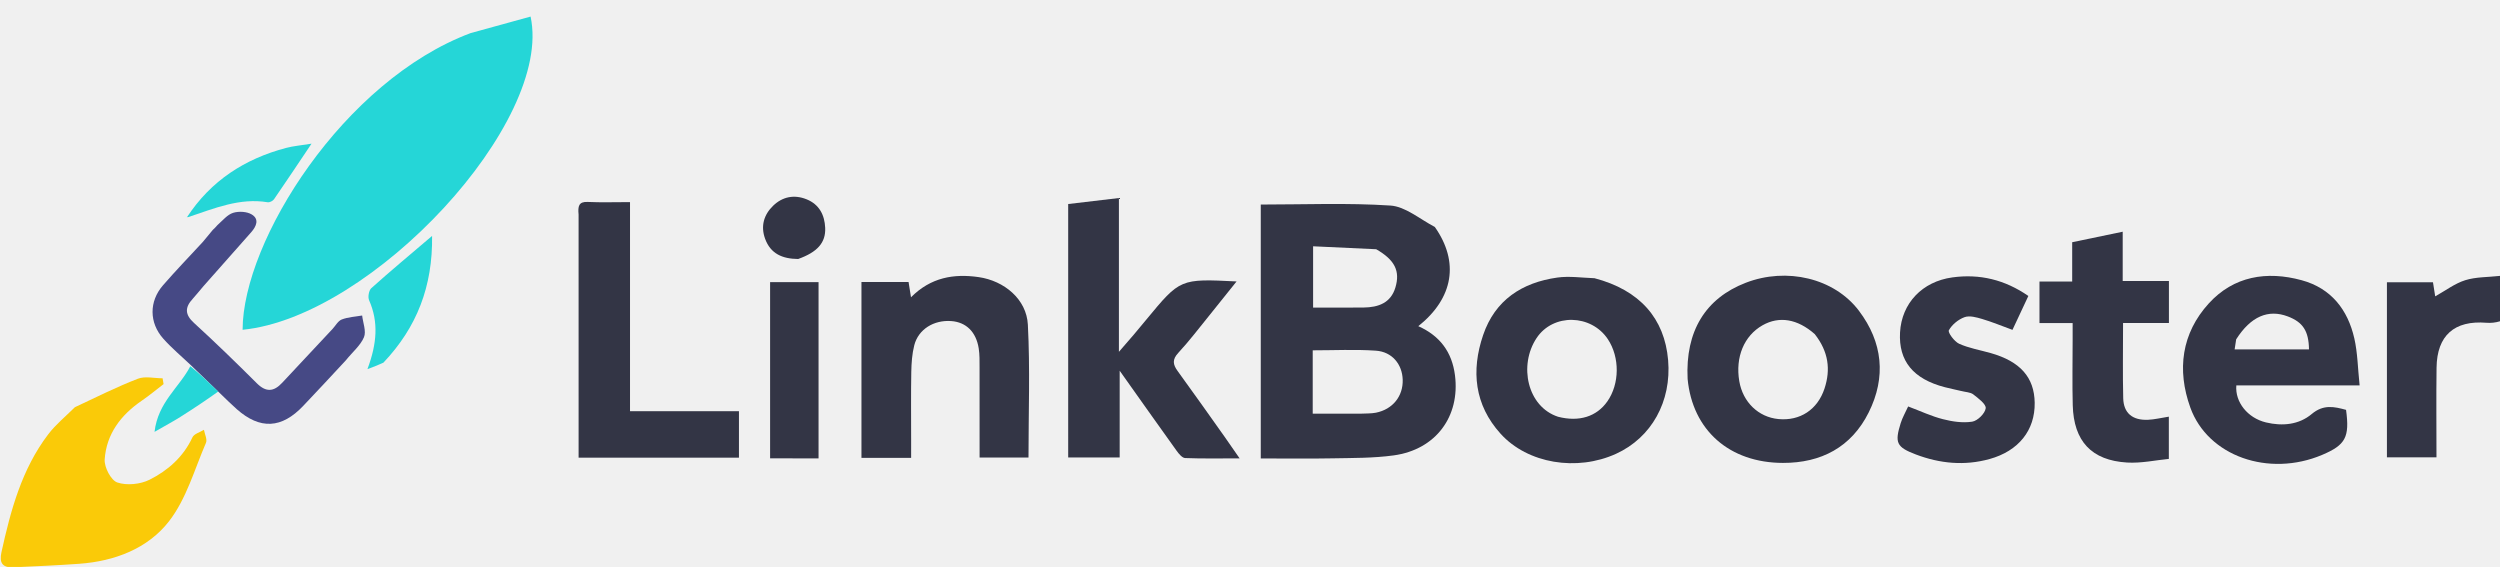
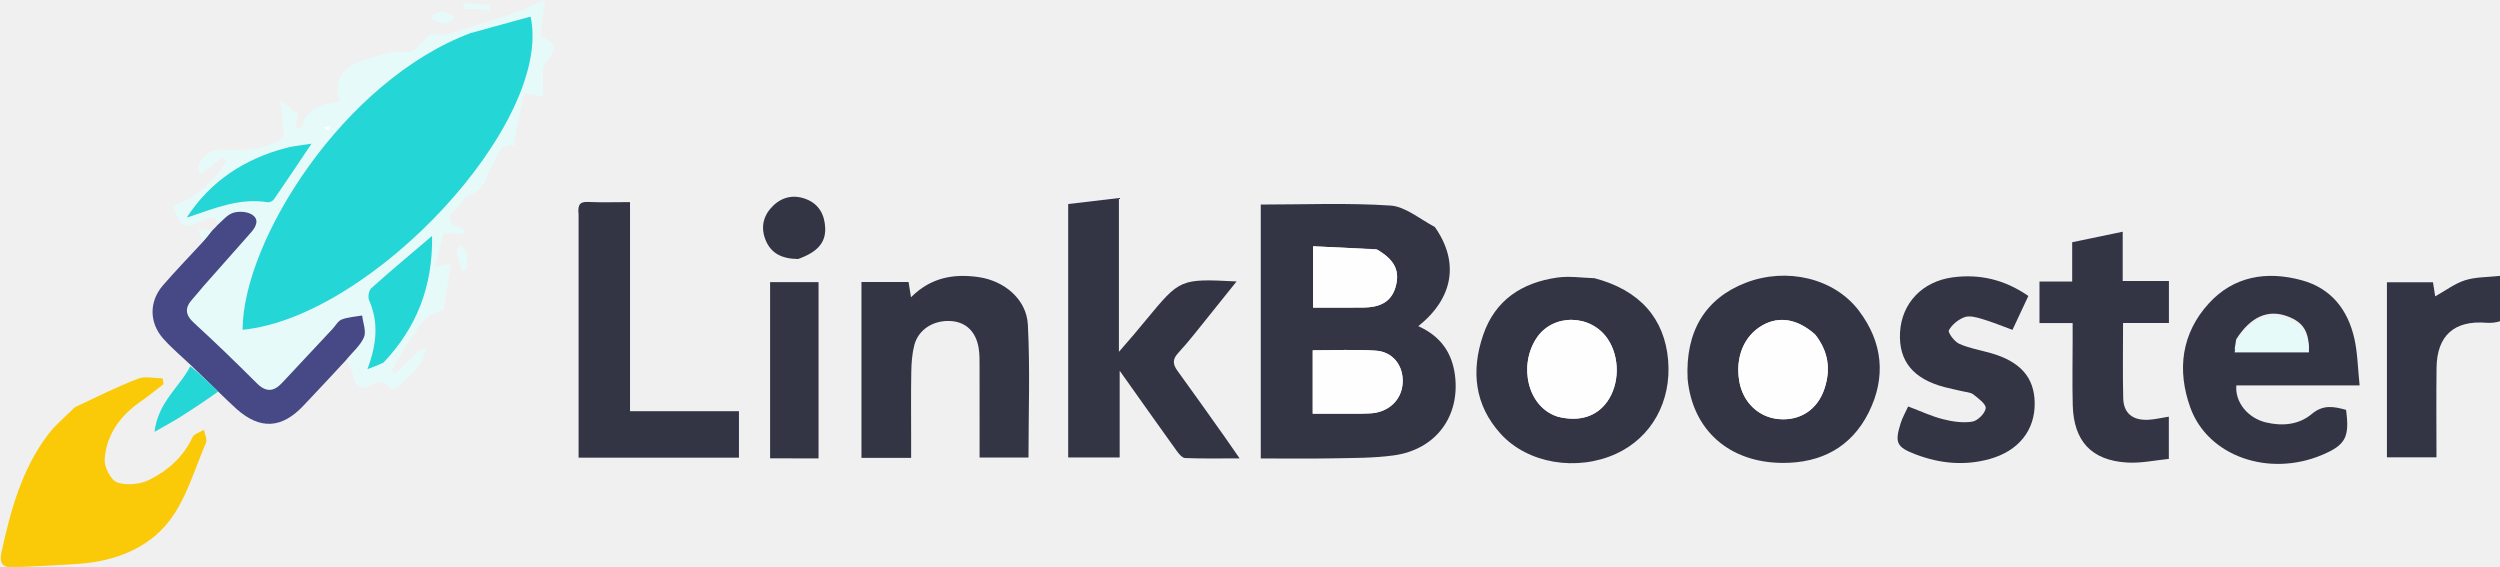
<svg xmlns="http://www.w3.org/2000/svg" width="829" height="188" viewBox="0 0 829 188" fill="none">
  <g clip-path="url(#clip0_333_8482)">
    <path d="M475.788 75.261C483.958 86.871 481.985 98.852 470.313 108.158C477.47 111.355 481.482 116.724 482.469 124.43C484.213 138.048 476.149 149.074 462.182 151.005C455.458 151.934 448.578 151.853 441.764 151.987C433.961 152.14 426.152 152.022 418.07 152.022C418.07 123.609 418.07 95.517 418.07 67.829C432.499 67.829 446.823 67.225 461.047 68.158C466.011 68.483 470.726 72.6 475.788 75.261ZM451.313 137.17C452.966 137.074 454.658 137.17 456.265 136.848C461.829 135.733 465.297 131.379 465.136 125.929C464.985 120.803 461.641 116.651 456.225 116.281C449.35 115.811 442.418 116.167 435.297 116.167C435.297 123.266 435.297 129.966 435.297 137.17C440.495 137.17 445.428 137.17 451.313 137.17ZM456.346 82.647C449.442 82.324 442.539 82.002 435.424 81.669C435.424 88.866 435.424 95.25 435.424 101.991C441.262 101.991 446.733 102.044 452.201 101.975C457.034 101.914 461.185 100.479 462.719 95.321C464.332 89.899 462.552 86.205 456.346 82.647Z" fill="#333545" />
+     <path d="M72.199 74.397C71.633 70.961 69.464 72.276 67.709 73.004C60.567 75.965 60.581 76 57.239 68.358C65.059 65.473 70.91 60.286 75.127 53.319C74.83 52.922 74.533 52.526 74.236 52.129C71.545 53.986 68.854 55.843 66.145 57.712C64.628 53.873 68.929 49.365 73.404 49.633C80.758 50.073 88.032 49.802 94.211 45.575C93.859 41.808 93.52 38.18 93.078 33.445C95.626 35.368 97.265 36.604 98.663 37.659C98.418 39.463 98.174 40.892 98.111 42.329C98.105 42.46 99.752 42.868 99.799 42.764C100.418 41.419 100.573 39.742 101.47 38.672C102.682 37.223 104.277 35.84 105.997 35.137C108.045 34.301 110.399 34.217 112.663 33.8C110.52 26.192 113.634 21.987 121.138 19.828C125.858 18.47 130.068 16.48 135.393 17.288C137.397 17.592 140.049 13.622 142.799 11.263C143.969 11.263 146.413 11.778 148.536 11.171C156.557 8.877 164.497 6.288 172.416 3.653C174.89 2.829 177.2 1.509 180.762 -0.123C180.063 4.906 179.576 8.409 179.099 11.839C185.052 14.983 185.025 15.519 180.845 20.829C179.896 22.035 180.119 24.258 180.037 26.024C179.942 28.052 180.109 30.093 180.163 32.128C178.415 31.768 176.667 31.409 173.877 30.834C172.79 35.467 171.565 40.688 170.67 45.955C170.829 46.789 170.544 48.274 170.505 48.268C165.359 47.419 165.007 52.189 163.246 54.832C161.01 58.19 161.061 62.932 155.949 64.474C154.019 65.056 152.766 67.746 151.099 69.366C148.316 72.07 148.11 74.11 152.349 75.315C152.962 75.489 153.499 75.933 154.072 76.252C153.898 76.712 153.725 77.171 153.552 77.631C151.658 77.525 149.764 77.419 147.103 77.27C146.238 80.661 145.337 84.19 144.22 88.57C146.355 88.121 147.329 87.917 149.494 87.462C148.633 92.967 147.84 98.037 147.146 102.47C144.351 104.077 141.457 104.834 140.077 106.706C136.301 111.827 133.162 117.417 129.77 122.822C130.194 123.168 130.618 123.514 131.043 123.86C134.012 121.043 136.981 118.227 139.951 115.411C140.348 115.528 140.745 115.645 141.142 115.762C140.528 117.448 140.227 119.356 139.226 120.767C137.732 122.876 135.842 124.739 133.938 126.511C132.117 128.207 130.267 130.581 127.674 127.096C127.235 126.506 124.95 126.684 123.918 127.244C119.542 129.619 118.154 129.003 116.985 123.978C116.671 122.631 115.852 121.402 115.062 119.64C116.874 116.746 119.518 114.598 120.688 111.827C121.519 109.862 120.359 107.056 120.088 104.625C117.822 105.025 115.442 105.127 113.334 105.937C112.081 106.419 111.261 108.021 110.24 109.112C104.68 115.053 99.104 120.978 93.563 126.936C90.787 129.921 88.222 130.143 85.163 127.092C78.343 120.291 71.431 113.571 64.32 107.077C61.247 104.27 61.301 101.914 63.912 99.081C65.147 97.742 66.248 96.28 67.454 94.913C72.732 88.937 78.039 82.986 83.306 77.001C84.993 75.084 86.085 72.668 83.453 71.102C81.829 70.136 79.174 70.001 77.316 70.574C75.4 71.165 73.888 73.068 72.199 74.397ZM62.743 72.023C71.17 69.083 79.473 65.529 88.774 67.07C89.415 67.176 90.475 66.636 90.866 66.069C94.844 60.301 98.722 54.465 103.305 47.641C99.738 48.221 97.283 48.417 94.938 49.034C81.168 52.657 69.913 59.941 61.723 72.126C61.805 72.072 61.886 72.017 62.743 72.023ZM155.687 11.117C113.987 26.709 80.519 79.761 80.444 109.357C123.444 105.106 183.52 40.508 175.941 5.496C169.412 7.281 162.911 9.058 155.687 11.117ZM127.4 119.992C138.246 108.531 143.513 94.968 143.28 78.231C136.05 84.391 129.486 89.856 123.13 95.553C122.303 96.294 121.922 98.502 122.391 99.565C125.573 106.783 124.999 113.942 121.842 122.405C124.264 121.496 125.577 121.003 127.4 119.992ZM107.351 42.566C107.867 42.835 108.383 43.103 108.899 43.372C109.122 42.835 109.345 42.298 109.568 41.762C108.919 41.854 108.271 41.946 107.351 42.566Z" fill="#E7FAFA" />
    <path d="M354.211 103C354.211 91.027 354.211 79.554 354.211 67.655C359.807 66.993 365.182 66.358 371.03 65.666C371.03 82.278 371.03 98.655 371.03 116.665C373.314 114.031 374.641 112.527 375.939 110.998C377.338 109.349 378.716 107.681 380.093 106.013C391.341 92.398 391.34 92.398 410.048 93.325C406.806 97.373 403.884 101.063 400.917 104.717C397.562 108.849 394.334 113.103 390.725 117.003C388.681 119.212 388.904 120.834 390.497 123.023C395.779 130.281 400.951 137.618 406.152 144.934C407.575 146.935 408.954 148.966 411.058 152C404.378 152 398.676 152.115 392.987 151.89C392.019 151.852 390.909 150.504 390.201 149.519C384.088 141.02 378.053 132.466 371.285 122.929C371.285 133.111 371.285 142.239 371.285 151.699C365.456 151.699 360.214 151.699 354.212 151.699C354.212 135.657 354.212 119.579 354.211 103Z" fill="#333545" />
    <path d="M24.837 135.027C31.966 131.685 38.71 128.297 45.717 125.588C48.109 124.663 51.161 125.441 53.911 125.441C54.022 126.082 54.133 126.724 54.244 127.365C51.822 129.218 49.476 131.183 46.962 132.903C40.043 137.64 35.277 143.947 34.711 152.36C34.539 154.925 36.8 159.281 38.901 159.991C42.063 161.058 46.55 160.604 49.606 159.069C55.673 156.024 60.798 151.518 63.815 145.02C64.359 143.85 66.322 143.338 67.629 142.521C67.887 143.976 68.788 145.708 68.3 146.84C64.486 155.665 61.793 165.451 56.053 172.844C49.012 181.912 38.021 186.108 26.278 186.95C18.99 187.473 11.686 187.784 4.386 188.115C0.854 188.275 -0.303 186.68 0.481 183.114C3.532 169.249 7.197 155.618 15.949 144.072C18.412 140.823 21.664 138.172 24.837 135.027Z" fill="#FACA08" />
    <path d="M528.758 92.258C543.693 96.195 551.97 105.538 553.15 119.426C554.314 133.122 547.65 145.108 535.885 150.478C522.939 156.388 506.592 153.782 497.581 143.812C488.951 134.264 487.775 122.956 491.803 111.116C495.758 99.491 504.692 93.691 516.413 92.038C520.31 91.489 524.37 92.093 528.758 92.258ZM516.66 138.2C523.622 139.982 529.436 138.171 532.992 133.111C537.082 127.292 537.156 118.491 533.166 112.479C527.645 104.16 515.003 103.839 509.524 112.109C503.525 121.165 506.452 134.858 516.66 138.2Z" fill="#333545" />
    <path d="M559.615 125.664C558.821 109.834 565.523 98.922 578.902 93.761C592.412 88.549 608.2 92.192 616.412 103.036C624.306 113.461 625.521 125.052 619.647 136.794C613.886 148.311 603.868 153.53 591.228 153.502C573.477 153.463 561.235 142.68 559.615 125.664ZM601.772 110.788C596.044 105.74 589.986 104.722 584.437 107.875C578.324 111.349 575.387 118.434 576.75 126.421C577.932 133.348 583.086 138.327 589.727 138.958C596.875 139.637 602.711 135.862 605.025 128.791C607.062 122.565 606.375 116.653 601.772 110.788Z" fill="#333545" />
    <path d="M302.134 145.79C302.132 148.069 302.132 149.877 302.132 151.825C296.53 151.825 291.255 151.825 285.659 151.825C285.659 132.377 285.659 113.132 285.659 93.513C290.733 93.513 295.798 93.513 301.28 93.513C301.481 94.774 301.722 96.287 302.088 98.576C308.64 91.987 316.261 90.706 324.497 91.885C333.016 93.104 340.399 99.228 340.84 107.659C341.601 122.21 341.051 136.83 341.051 151.708C335.937 151.708 330.683 151.708 324.833 151.708C324.833 141.807 324.848 131.888 324.821 121.968C324.816 119.811 324.876 117.62 324.539 115.503C323.667 110.025 320.354 106.839 315.465 106.469C309.673 106.031 304.528 109.192 303.174 114.481C302.443 117.338 302.239 120.383 302.184 123.35C302.049 130.671 302.137 137.996 302.134 145.79Z" fill="#333545" />
    <path d="M771.953 127.808C761.494 127.809 751.526 127.809 741.566 127.809C741.104 133.323 745.301 138.605 751.388 140.072C756.829 141.382 762.32 140.855 766.55 137.3C770.466 134.009 774.017 134.849 777.952 135.909C779.182 144.979 777.787 147.553 770.036 150.834C752.322 158.333 732.107 151.276 726.306 135.132C721.818 122.643 723.397 110.528 732.444 100.607C740.689 91.565 751.639 89.768 763.215 92.917C772.993 95.576 778.518 102.662 780.696 112.219C781.789 117.014 781.839 122.046 782.449 127.808C778.628 127.808 775.536 127.808 771.953 127.808ZM741.514 112.527C741.35 113.599 741.186 114.67 741.003 115.865C749.479 115.865 757.569 115.865 765.66 115.865C765.577 109.749 763.637 106.815 758.608 104.919C752.177 102.493 746.379 104.882 741.514 112.527Z" fill="#333545" />
    <path d="M191.86 71.14C191.597 68.386 191.899 66.823 194.89 66.964C199.365 67.174 203.857 67.018 208.913 67.018C208.913 90.095 208.913 112.978 208.913 136.352C221.207 136.352 232.942 136.352 245.037 136.352C245.037 141.738 245.037 146.636 245.037 151.755C227.413 151.755 209.857 151.755 191.866 151.755C191.866 124.862 191.866 98.244 191.86 71.14Z" fill="#333545" />
    <path d="M650.172 129.616C648.151 129.142 646.522 128.813 644.915 128.397C634.405 125.677 629.528 119.701 630.053 110.22C630.589 100.556 637.403 93.359 647.402 91.986C656.506 90.735 664.831 92.768 672.604 98.139C670.844 101.895 669.118 105.578 667.336 109.381C663.747 108.071 660.549 106.74 657.246 105.763C655.378 105.21 653.094 104.571 651.436 105.176C649.381 105.925 647.277 107.643 646.24 109.52C645.848 110.229 648.053 113.272 649.642 113.987C652.93 115.464 656.602 116.081 660.11 117.075C669.906 119.851 674.578 125.13 674.704 133.541C674.84 142.688 669.356 149.536 659.775 152.204C651.448 154.523 643.266 153.723 635.316 150.708C628.842 148.252 628.246 146.821 630.263 140.329C630.833 138.491 631.832 136.786 632.744 134.78C636.841 136.319 640.458 138.027 644.263 138.999C647.4 139.801 650.854 140.32 653.986 139.822C655.775 139.537 658.234 137.103 658.46 135.384C658.638 134.027 656.017 132.089 654.346 130.786C653.391 130.042 651.85 130.051 650.172 129.616Z" fill="#333545" />
    <path d="M712.917 93.177C715.212 93.177 717.035 93.177 719.215 93.177C719.215 97.752 719.215 102.159 719.215 107.113C714.152 107.113 709.244 107.113 704.006 107.113C704.006 115.78 703.861 123.911 704.059 132.035C704.18 136.988 707.121 139.417 712.277 139.202C714.396 139.114 716.496 138.584 719.185 138.165C719.185 142.572 719.185 146.921 719.185 152.173C714.777 152.595 710.018 153.66 705.34 153.378C693.531 152.668 687.649 146.297 687.324 134.408C687.124 127.088 687.287 119.757 687.287 112.431C687.287 110.813 687.287 109.196 687.287 107.125C683.377 107.125 679.961 107.125 676.292 107.125C676.292 102.419 676.292 98.168 676.292 93.364C679.8 93.364 683.205 93.364 687.137 93.364C687.137 88.758 687.137 84.668 687.137 80.322C692.897 79.123 698.2 78.019 703.888 76.834C703.888 82.135 703.888 87.228 703.888 93.176C706.959 93.176 709.703 93.176 712.917 93.177Z" fill="#333545" />
    <path d="M72.113 74.634C73.888 73.067 75.4 71.164 77.316 70.573C79.174 69.999 81.829 70.134 83.453 71.101C86.085 72.667 84.993 75.083 83.306 77C78.039 82.985 72.732 88.935 67.454 94.912C66.248 96.278 65.146 97.74 63.912 99.08C61.301 101.912 61.247 104.269 64.32 107.076C71.431 113.57 78.343 120.29 85.163 127.091C88.222 130.142 90.787 129.92 93.563 126.935C99.104 120.977 104.68 115.051 110.24 109.111C111.261 108.019 112.081 106.418 113.334 105.936C115.442 105.125 117.822 105.024 120.088 104.624C120.359 107.054 121.519 109.86 120.688 111.826C119.518 114.597 116.874 116.745 114.698 119.466C109.882 124.702 105.228 129.632 100.574 134.562C93.416 142.144 86.246 142.52 78.502 135.673C76.642 134.029 74.888 132.266 72.639 130.116C69.275 126.862 66.355 124.048 63.436 121.235C60.315 118.264 56.978 115.486 54.123 112.278C49.429 107.004 49.426 99.942 54.017 94.645C58.144 89.885 62.526 85.346 67.226 80.262C68.626 78.62 69.597 77.425 70.567 76.23C71.054 75.777 71.54 75.325 72.113 74.634Z" fill="#464985" />
    <path d="M829.031 106.524C827.492 106.993 825.995 107.148 824.519 107.029C813.854 106.17 808.102 111.232 807.963 121.93C807.835 131.718 807.936 141.509 807.936 151.645C802.311 151.645 797.086 151.645 791.504 151.645C791.504 132.461 791.504 113.255 791.504 93.601C796.522 93.601 801.569 93.601 806.776 93.601C807.016 95.123 807.266 96.709 807.512 98.268C810.976 96.343 814.023 94 817.466 92.917C820.984 91.811 824.891 91.94 829.084 91.478C829.084 96.877 829.084 101.48 829.031 106.524Z" fill="#333545" />
    <path d="M260.13 151.991C258.342 151.976 257.033 151.976 255.366 151.976C255.366 132.463 255.366 113.228 255.366 93.551C260.5 93.551 265.75 93.551 271.431 93.551C271.431 112.645 271.431 132.001 271.431 152.006C267.824 152.006 264.216 152.006 260.13 151.991Z" fill="#333545" />
    <path d="M264.671 85.885C259.384 85.838 255.524 84.111 253.717 79.197C252.158 74.958 253.317 71.181 256.369 68.225C259.451 65.241 263.329 64.423 267.463 66.088C271.695 67.794 273.446 71.319 273.633 75.549C273.849 80.469 271.047 83.6 264.671 85.885Z" fill="#333545" />
    <path d="M63.114 121.438C66.355 124.049 69.275 126.862 72.365 129.832C68.302 132.746 64.095 135.546 59.822 138.241C57.43 139.75 54.928 141.084 51.244 143.205C52.381 133.357 59.452 128.488 63.114 121.438Z" fill="#25D6D7" />
-     <path d="M171.136 45.947C171.091 45.965 171.182 45.929 171.136 45.947V45.947Z" fill="#E7FAFA" />
+     <path d="M154.977 84.356C154.901 86.304 154.815 87.859 154.728 89.414C154.203 89.518 153.678 89.621 153.153 89.725C152.522 87.409 151.809 85.11 151.353 82.76C151.289 82.433 152.489 81.86 153.104 81.4C153.725 82.254 154.346 83.108 154.977 84.356Z" fill="#E7FAFA" />
+     <path d="M142.919 6.173C144.445 3.377 146.505 3.251 150.74 5.556C148.557 9.345 145.793 7.35 142.919 6.173Z" fill="#E7FAFA" />
+     <path d="M158.574 3.003C156.67 2.995 155.164 2.995 153.657 2.995C153.694 2.345 153.73 1.694 153.767 1.043C156.682 1.287 159.598 1.53 162.514 1.774C162.465 2.331 162.417 2.888 162.368 3.445C161.236 3.3 160.104 3.155 158.574 3.003Z" fill="#E7FAFA" />
+     <path d="M70.16 76.17C69.597 77.426 68.626 78.621 67.357 79.957C66.657 78.944 66.255 77.789 65.67 76.109C67.142 76.109 68.448 76.109 70.16 76.17Z" fill="#E7FAFA" />
+     <path d="M171.136 45.947C171.182 45.929 171.091 45.965 171.136 45.947Z" fill="#E7FAFA" />
+     <path d="M450.836 137.169C445.427 137.17 440.494 137.17 435.297 137.17C435.297 129.965 435.297 123.266 435.297 116.166C442.418 116.166 449.35 115.81 456.225 116.28C461.641 116.65 464.984 120.803 465.135 125.929C465.296 131.378 461.828 135.733 456.264 136.848C454.657 137.17 452.966 137.074 450.836 137.169Z" fill="#FEFEFE" />
+     <path d="M456.73 82.784C462.551 86.205 464.331 89.9 462.718 95.322C461.184 100.479 457.033 101.914 452.201 101.975C446.732 102.044 441.261 101.991 435.423 101.991C435.423 95.25 435.423 88.866 435.423 81.67C442.538 82.002 449.441 82.325 456.73 82.784Z" fill="#FEFEFE" />
    <path d="M156.049 10.976C162.911 9.058 169.412 7.281 175.941 5.496C183.52 40.508 123.444 105.106 80.444 109.357C80.519 79.761 113.987 26.709 156.049 10.976Z" fill="#25D6D7" />
    <path d="M127.146 120.25C125.577 121.002 124.264 121.495 121.843 122.404C124.999 113.941 125.574 106.781 122.391 99.564C121.923 98.501 122.303 96.293 123.13 95.552C129.487 89.855 136.05 84.39 143.28 78.231C143.513 94.967 138.246 108.53 127.146 120.25Z" fill="#25D6D7" />
    <path d="M62.016 72.007C69.913 59.94 81.168 52.657 94.938 49.033C97.283 48.416 99.738 48.22 103.305 47.641C98.722 54.464 94.844 60.3 90.866 66.068C90.475 66.635 89.415 67.176 88.774 67.07C79.473 65.529 71.17 69.082 62.366 72.005C61.989 71.988 62.016 72.007 62.016 72.007Z" fill="#25D6D7" />
+     <path d="M107.486 42.303C108.271 41.947 108.919 41.854 109.568 41.762C109.345 42.298 109.122 42.835 108.899 43.372C108.383 43.103 107.867 42.835 107.486 42.303Z" fill="#FEFEFE" />
    <path d="M61.978 71.975C61.886 72.016 61.805 72.071 61.87 72.066C62.016 72.006 61.989 71.987 61.978 71.975Z" fill="#25D6D7" />
+     <path d="M516.281 138.09C506.453 134.857 503.525 121.165 509.525 112.109C515.004 103.839 527.646 104.16 533.166 112.479C537.156 118.491 537.082 127.292 532.993 133.11C529.437 138.17 523.623 139.982 516.281 138.09Z" fill="#FEFEFE" />
+     <path d="M602.027 111.06C606.375 116.652 607.062 122.564 605.025 128.791C602.712 135.861 596.875 139.636 589.728 138.957C583.087 138.327 577.933 133.348 576.751 126.42C575.387 118.434 578.324 111.348 584.438 107.874C589.987 104.721 596.044 105.739 602.027 111.06Z" fill="#FEFEFE" />
+     <path d="M741.695 113.171C746.379 105.883 752.177 103.493 758.608 105.919C763.637 107.816 765.577 110.75 765.66 116.865C757.569 116.865 749.478 116.865 741.003 116.865C741.186 115.67 741.35 114.599 741.695 113.171Z" fill="#E7FAFA" />
  </g>
  <defs>
    <clipPath id="clip0_333_8482">
      <rect width="829" height="188" fill="white" />
    </clipPath>
  </defs>
</svg>
